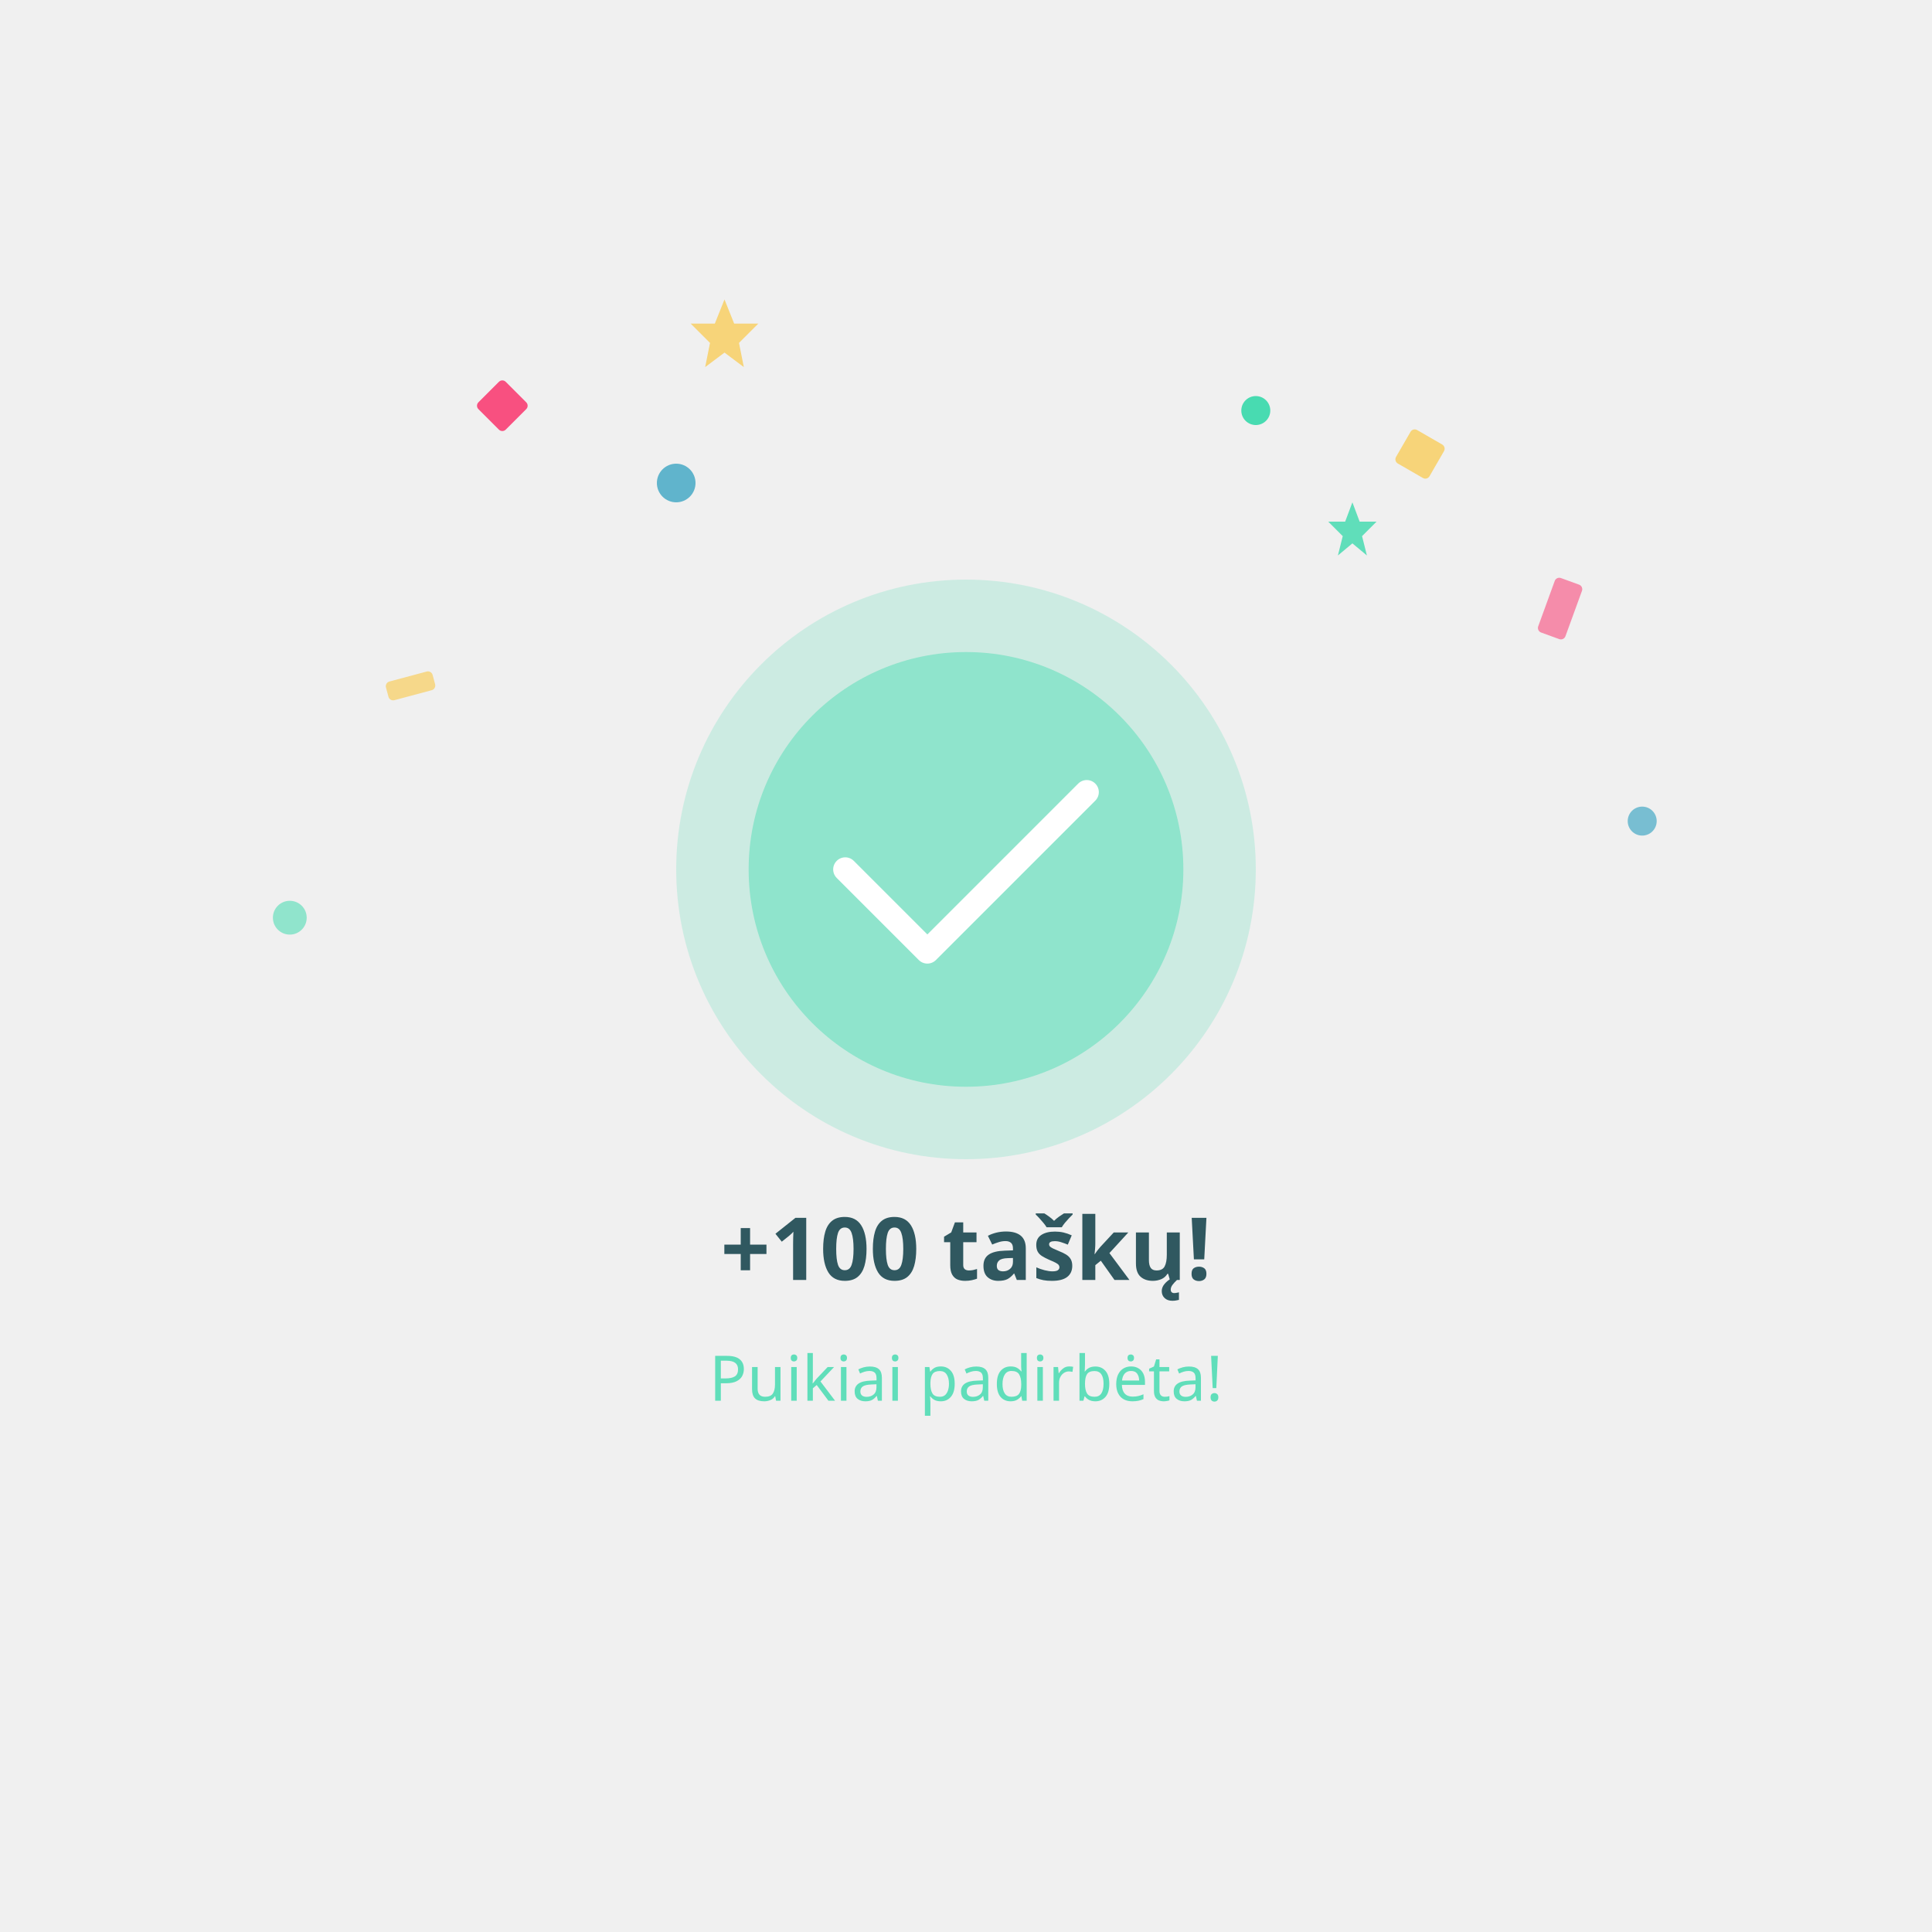
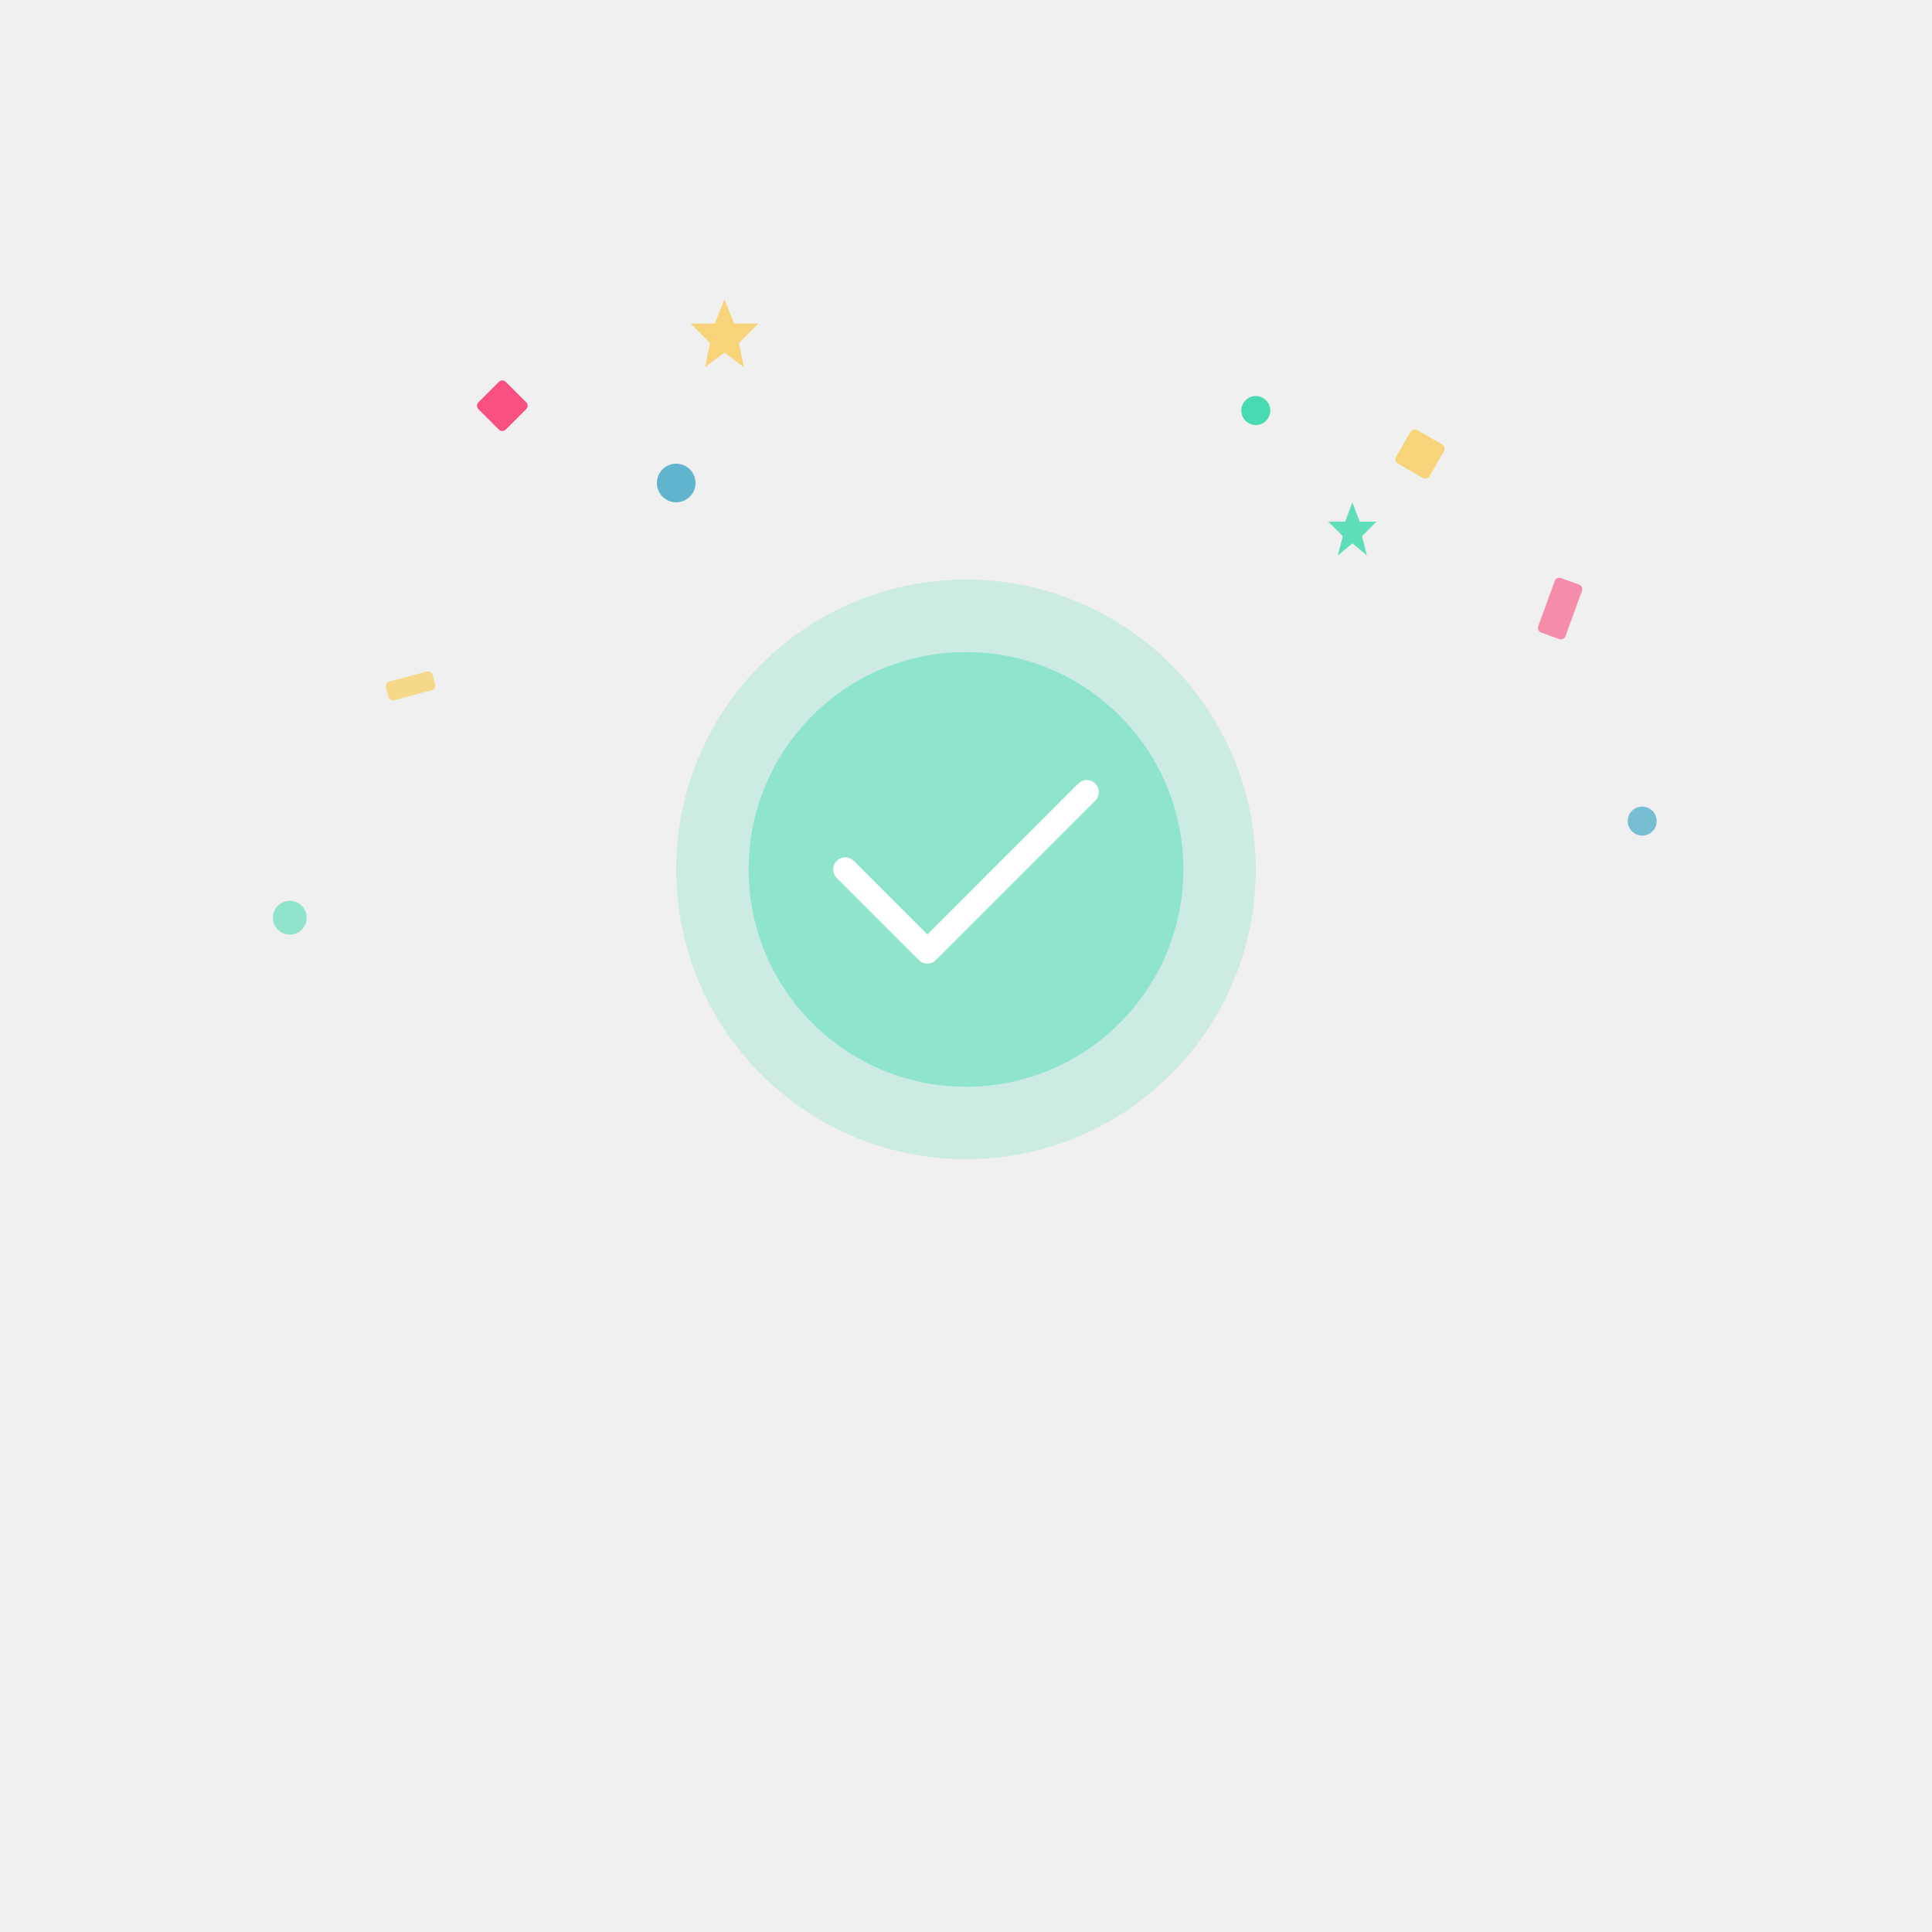
<svg xmlns="http://www.w3.org/2000/svg" viewBox="0 0 400 400" fill="none">
  <circle cx="200" cy="180" r="60" fill="#00D296" opacity="0.15" />
  <circle cx="200" cy="180" r="45" fill="#00D296" opacity="0.3" />
  <path d="M175 180 L192 197 L225 164" stroke="white" stroke-width="5" fill="none" stroke-linecap="round" stroke-linejoin="round" />
  <rect x="100" y="80" width="8" height="8" rx="1" fill="#FA2864" opacity="0.8" transform="rotate(45 104 84)">
    <animate attributeName="y" values="80;60;80" dur="2s" repeatCount="indefinite" />
    <animate attributeName="opacity" values="0.8;0.4;0.8" dur="2s" repeatCount="indefinite" />
  </rect>
  <rect x="290" y="90" width="8" height="8" rx="1" fill="#FAC846" opacity="0.7" transform="rotate(30 294 94)">
    <animate attributeName="y" values="90;70;90" dur="2.3s" repeatCount="indefinite" />
  </rect>
  <circle cx="140" cy="100" r="4" fill="#008CB4" opacity="0.6">
    <animate attributeName="cy" values="100;80;100" dur="1.8s" repeatCount="indefinite" />
  </circle>
  <circle cx="260" cy="85" r="3" fill="#00D296" opacity="0.7">
    <animate attributeName="cy" values="85;65;85" dur="2.5s" repeatCount="indefinite" />
  </circle>
  <rect x="320" y="120" width="6" height="12" rx="1" fill="#FA2864" opacity="0.5" transform="rotate(20 323 126)">
    <animate attributeName="y" values="120;100;120" dur="2.1s" repeatCount="indefinite" />
  </rect>
  <rect x="80" y="140" width="10" height="4" rx="1" fill="#FAC846" opacity="0.6" transform="rotate(-15 85 142)">
    <animate attributeName="y" values="140;120;140" dur="1.9s" repeatCount="indefinite" />
  </rect>
  <circle cx="340" cy="170" r="3" fill="#008CB4" opacity="0.5">
    <animate attributeName="cx" values="340;345;340" dur="3s" repeatCount="indefinite" />
  </circle>
  <circle cx="60" cy="190" r="3.5" fill="#00D296" opacity="0.4">
    <animate attributeName="cx" values="60;55;60" dur="2.7s" repeatCount="indefinite" />
  </circle>
  <g transform="translate(150, 70)">
    <polygon points="0,-8 2,-3 7,-3 3,1 4,6 0,3 -4,6 -3,1 -7,-3 -2,-3" fill="#FAC846" opacity="0.7">
      <animate attributeName="opacity" values="0.7;0.3;0.7" dur="1.5s" repeatCount="indefinite" />
    </polygon>
  </g>
  <g transform="translate(280, 110)">
    <polygon points="0,-6 1.5,-2 5,-2 2,1 3,5 0,2.5 -3,5 -2,1 -5,-2 -1.5,-2" fill="#00D296" opacity="0.6">
      <animate attributeName="opacity" values="0.3;0.6;0.3" dur="2s" repeatCount="indefinite" />
    </polygon>
  </g>
-   <text x="200" y="265" font-family="system-ui" font-size="18" fill="#00323C" font-weight="bold" text-anchor="middle" opacity="0.8">+100 taškų!</text>
-   <text x="200" y="290" font-family="system-ui" font-size="13" fill="#00D296" text-anchor="middle" opacity="0.6">Puikiai padirbėta!</text>
</svg>
